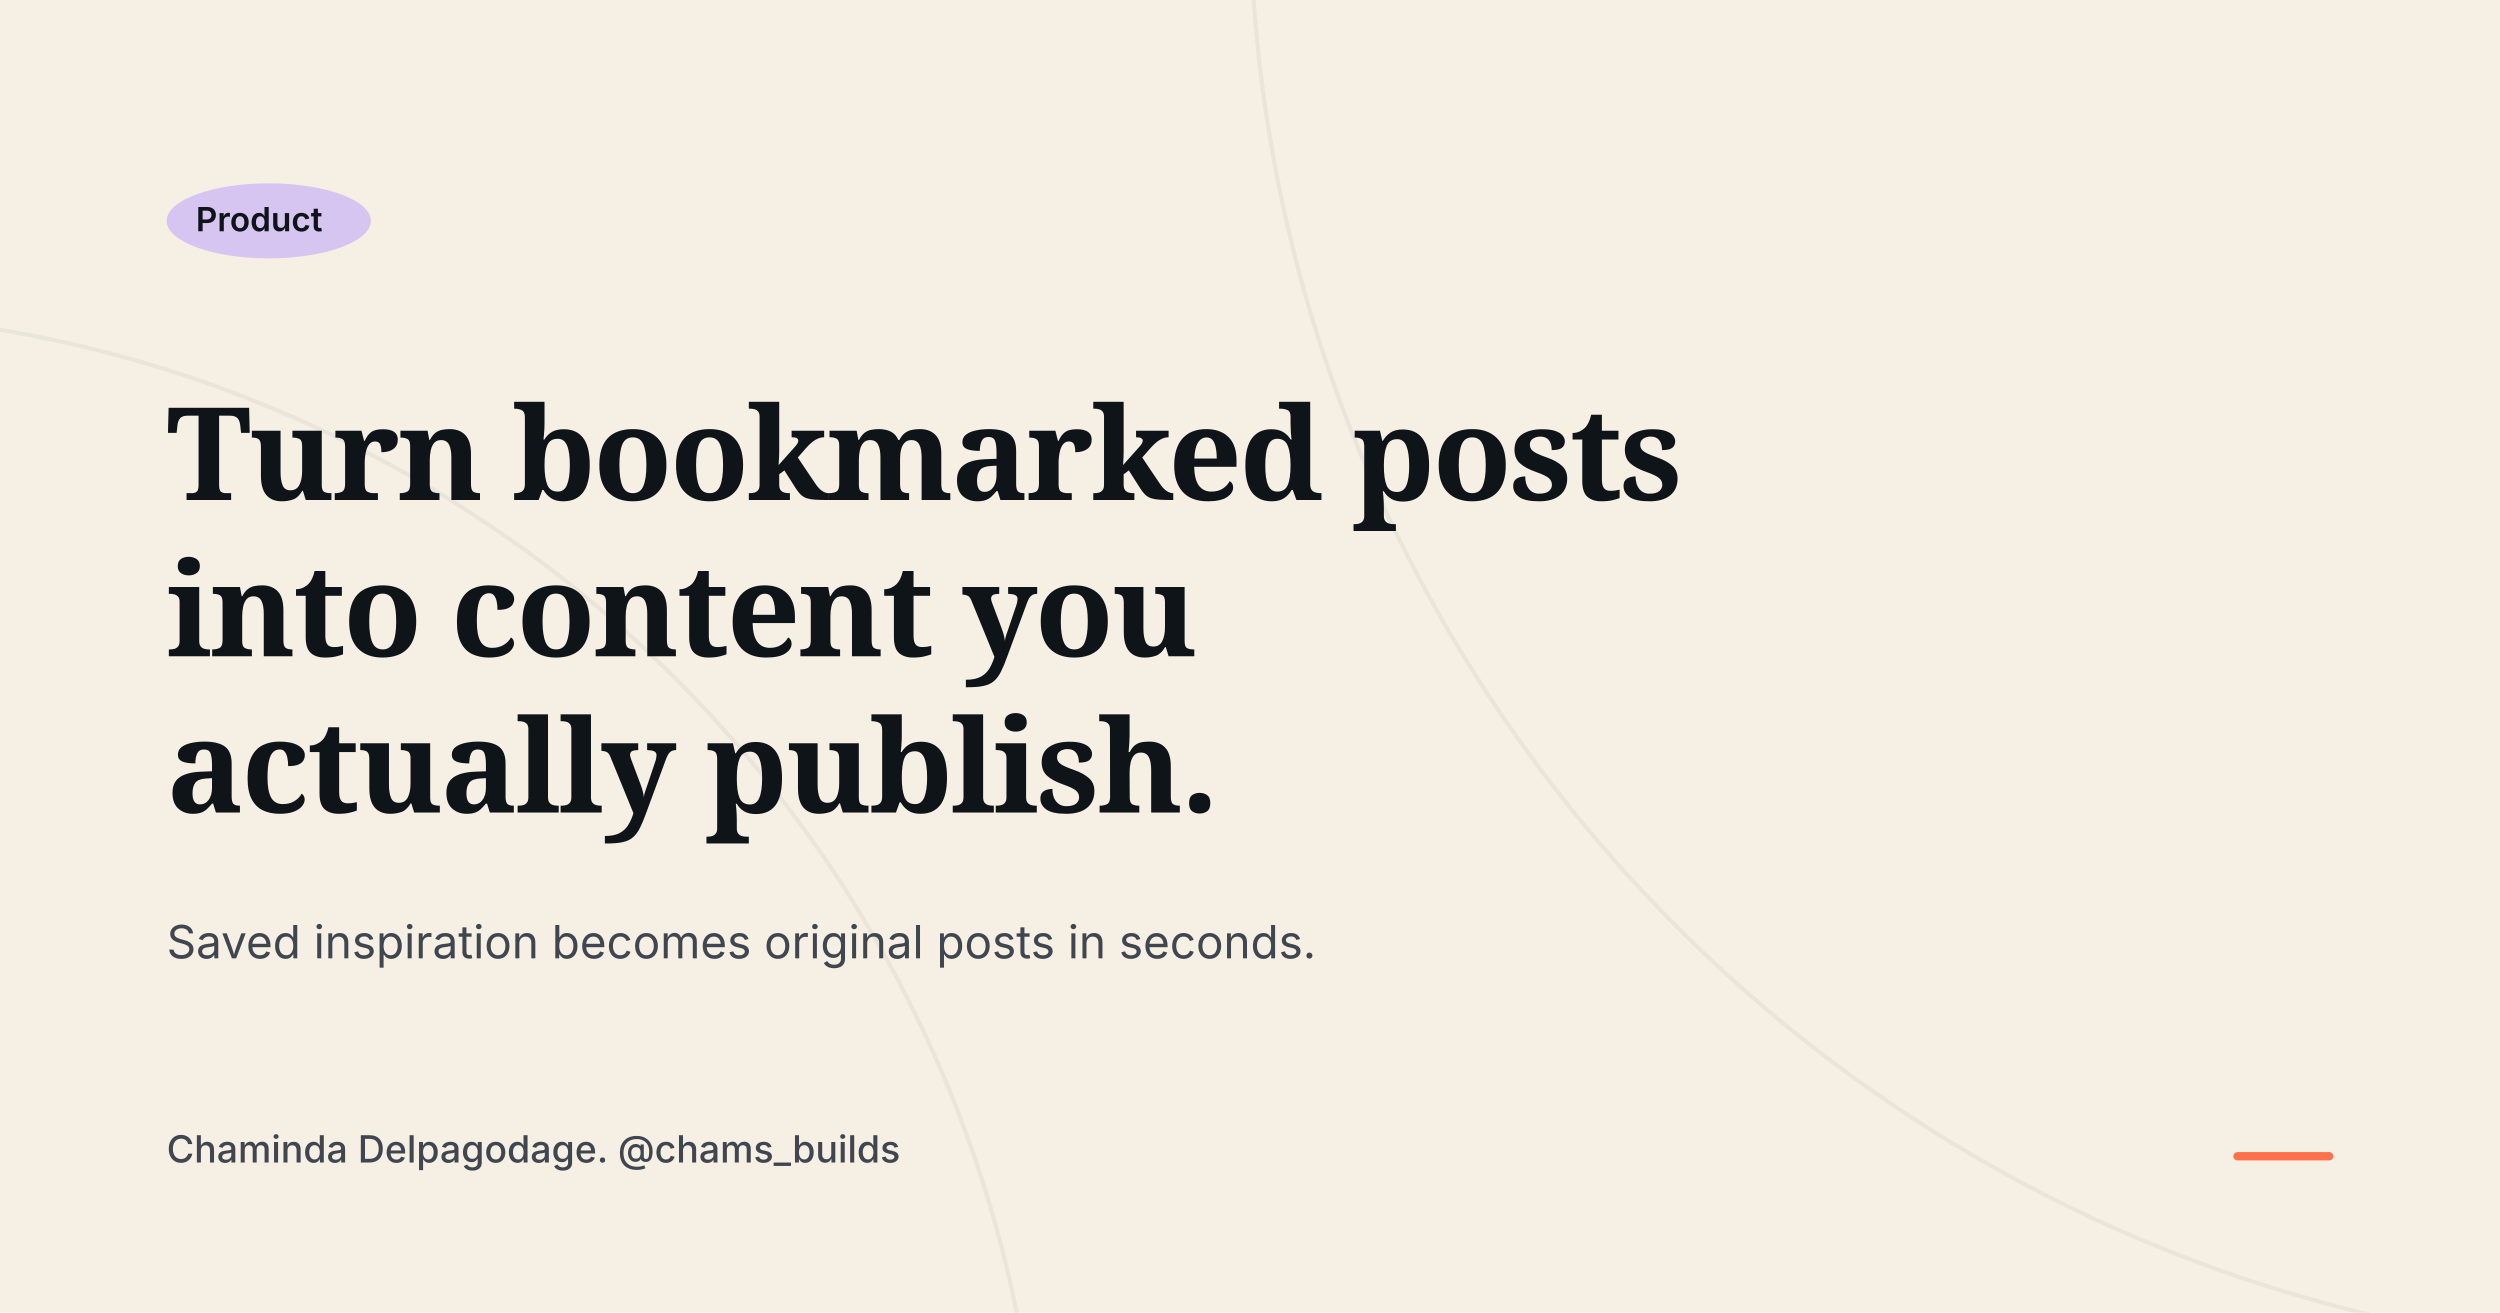
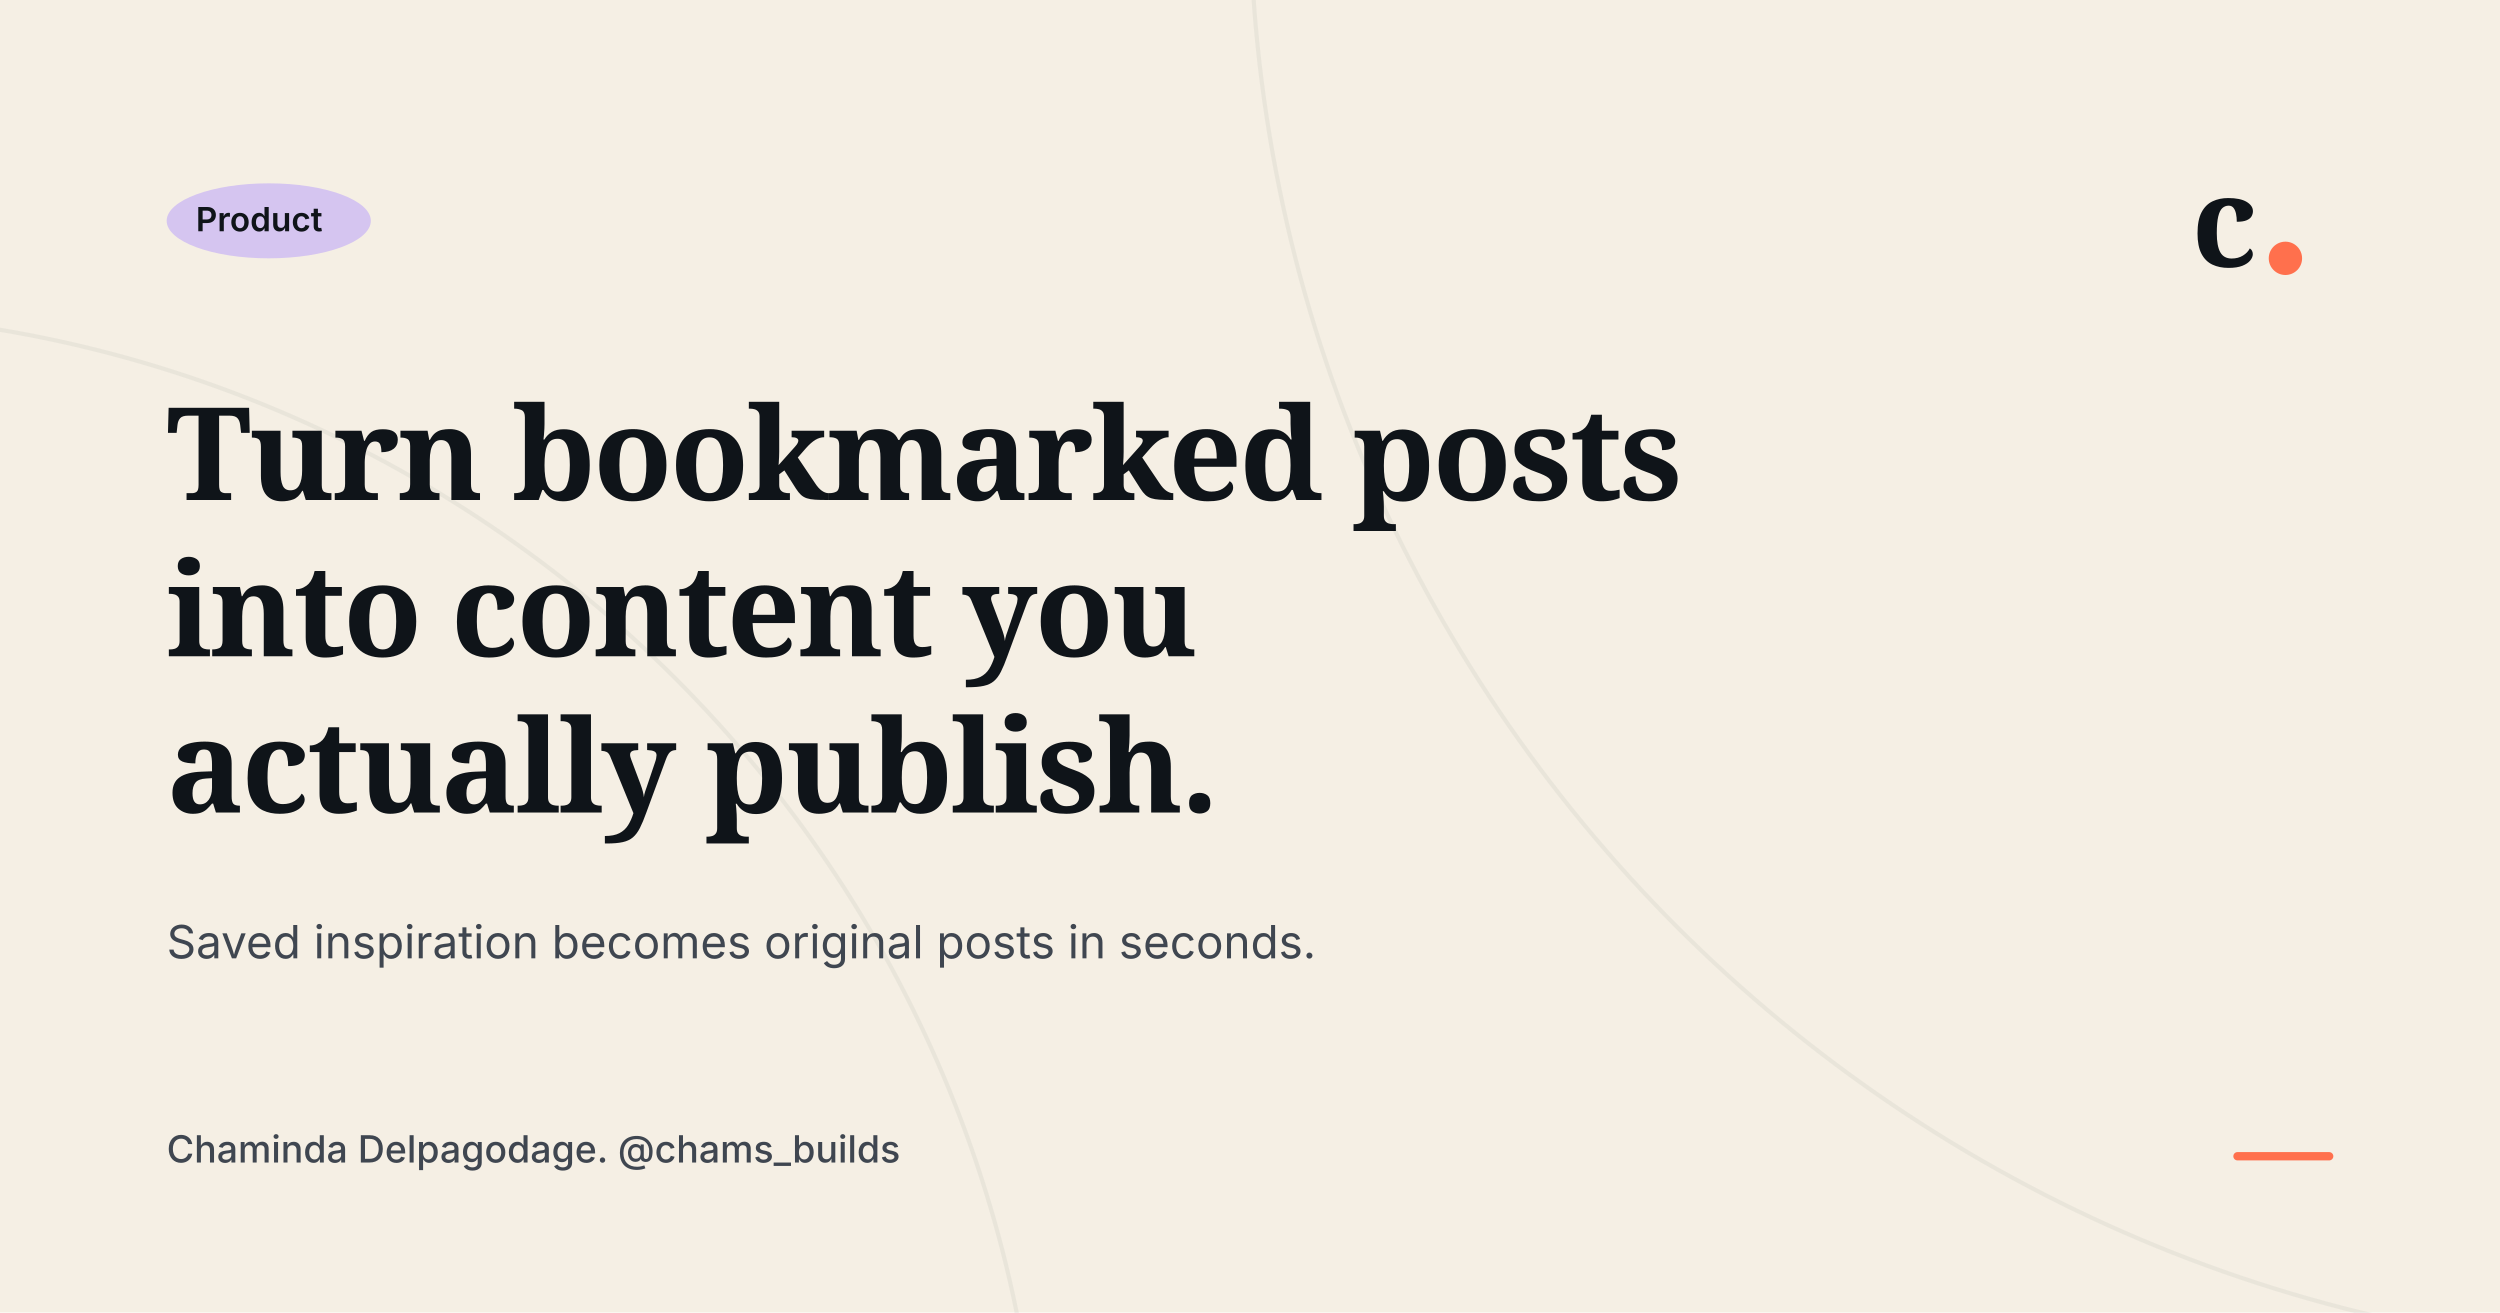
<svg xmlns="http://www.w3.org/2000/svg" width="1200" height="630" viewBox="0 0 1200 630">
  <defs>
    <style>
      .bg      { fill: #F5EFE4; }
      .pill    { fill: #D5C5F0; }
      .label   { font-family: 'Inter', sans-serif; font-weight: 600; font-size: 16px; fill: #0F1419; }
      .headline{ font-family: 'Fraunces', 'Lora', Georgia, serif; font-weight: 600; font-size: 62px; fill: #0F1419; letter-spacing: -1.2px; }
      .sub     { font-family: 'Inter', sans-serif; font-weight: 400; font-size: 22px; fill: #3F4650; }
      .byline  { font-family: 'Inter', sans-serif; font-weight: 500; font-size: 18px; fill: #3F4650; }
      .bar     { fill: #FF704D; }
      .curve   { stroke: rgba(15,20,25,0.05); stroke-width: 2; fill: none; }
    </style>
  </defs>
  <rect class="bg" width="1200" height="630" />
  <circle class="curve" cx="1300" cy="-50" r="700" />
  <circle class="curve" cx="-100" cy="750" r="600" />
  <g transform="translate(80,88)">
    <rect class="pill" x="0" y="0" rx="999" ry="999" width="98" height="36" />
    <text class="label" x="14" y="23">Product</text>
  </g>
  <text class="headline" x="80" y="240">Turn bookmarked posts</text>
  <text class="headline" x="80" y="315">into content you</text>
  <text class="headline" x="80" y="390">actually publish.</text>
  <text class="sub" x="80" y="460">Saved inspiration becomes original posts in seconds.</text>
  <text class="byline" x="80" y="558">Chaminda Delpagodage. @chams_builds</text>
  <rect class="bar" x="1072" y="553" width="48" height="4" rx="2" ry="2" />
+   <g class="brandmark" transform="translate(1052,128)">
+     <text x="0" y="0" font-family="Fraunces, 'Lora', Georgia, serif" font-weight="600" font-size="60" letter-spacing="-2" fill="#0F1419">c</text>
+     <circle cx="45" cy="-4" r="8" fill="#FF704D" />
+   </g>
</svg>
